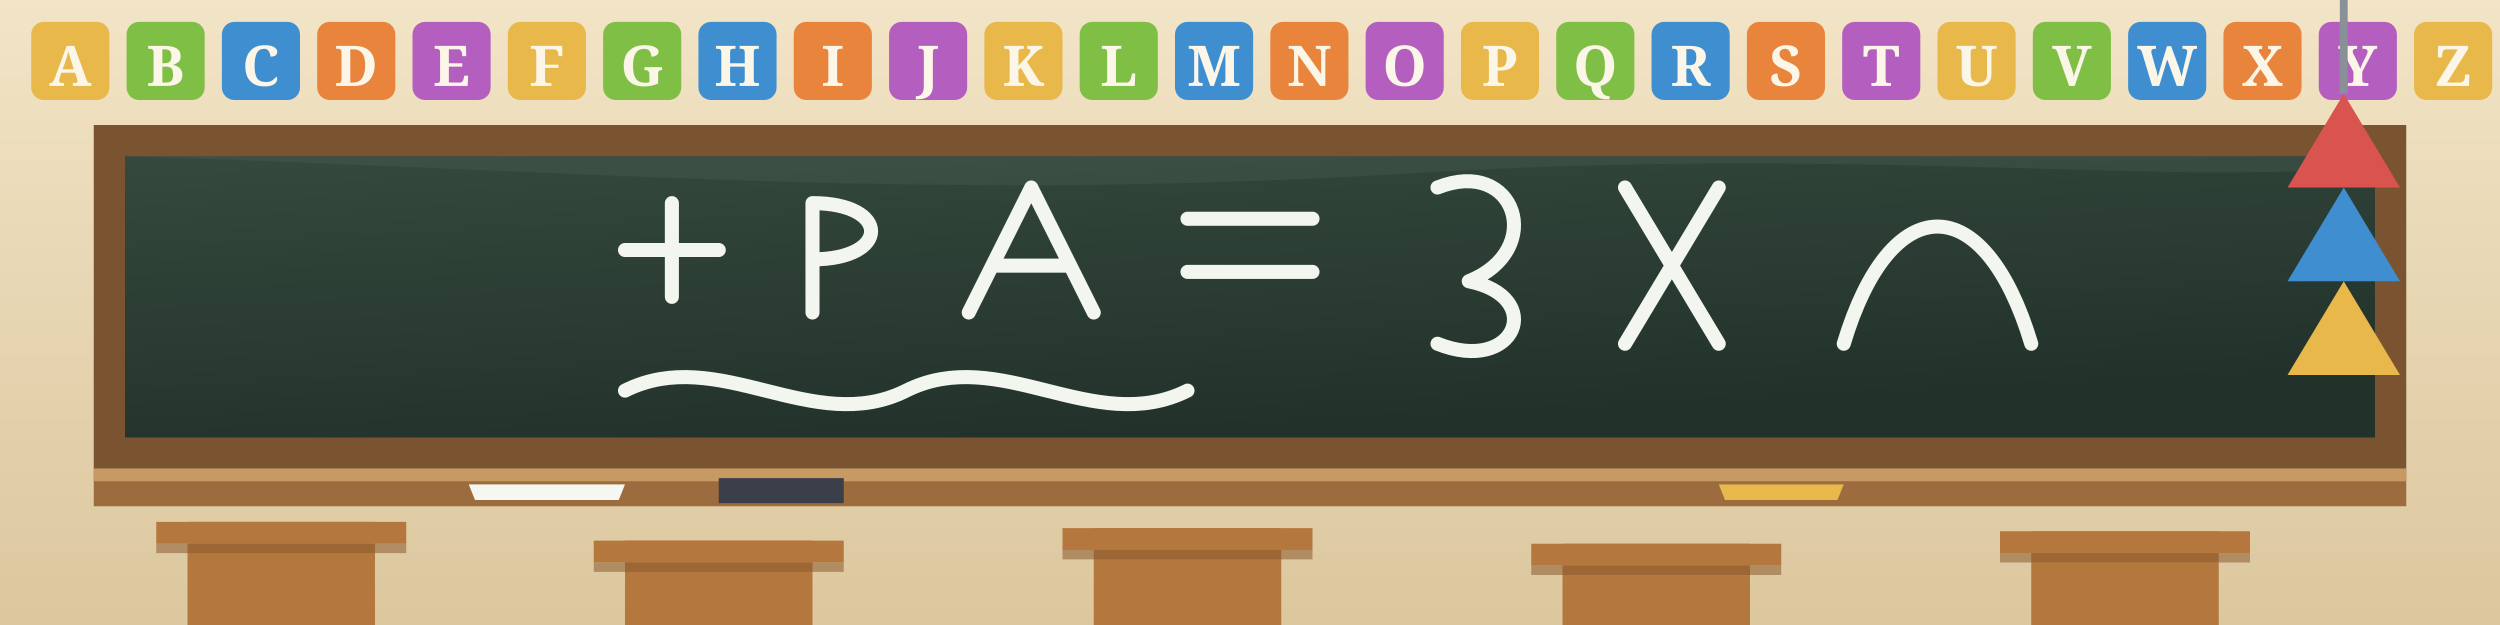
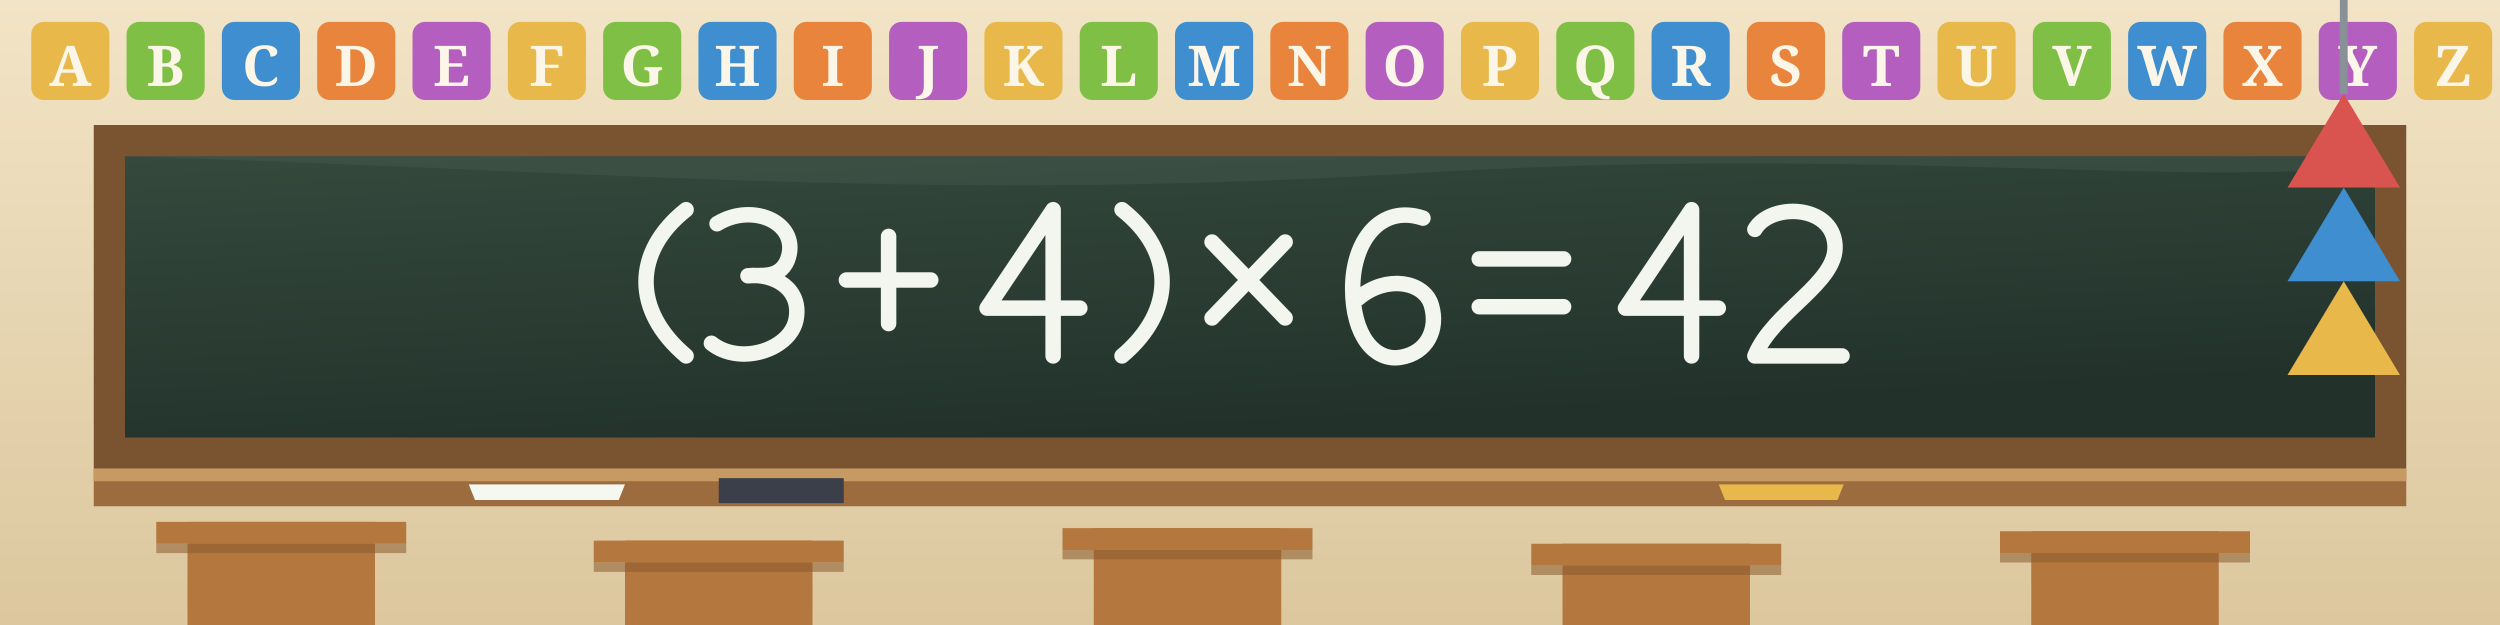
<svg xmlns="http://www.w3.org/2000/svg" viewBox="0 0 160 40" width="1600" height="400" role="presentation" preserveAspectRatio="xMidYMid slice">
  <defs>
    <linearGradient id="clWall" x1="0" y1="0" x2="0" y2="1">
      <stop offset="0%" stop-color="#F2E4C6" />
      <stop offset="100%" stop-color="#DCC79E" />
    </linearGradient>
    <linearGradient id="clSlate" x1="0" y1="0" x2=".4" y2="1">
      <stop offset="0%" stop-color="#35493D" />
      <stop offset="100%" stop-color="#22322B" />
    </linearGradient>
  </defs>
  <style>
-     .ch { fill: none; stroke: #F2F6EE; stroke-width: .9; stroke-linecap: round;
-           stroke-linejoin: round; animation: clWrite 8s ease-in-out infinite }
-     .l1 { animation-delay: -2s } .l2 { animation-delay: -4s } .l3 { animation-delay: -6s }
-     @keyframes clWrite { 0%, 100% { opacity: .15 } 45% { opacity: .95 } }
+     .ch { fill: none; stroke: #F2F6EE; stroke-width: 1.1; stroke-linecap: round;
+           stroke-linejoin: round; animation: clWrite 11s ease-in-out infinite }
+     @keyframes clWrite { 0%, 92%, 100% { opacity: .12 } 34%, 72% { opacity: .95 } }
    .mob { animation: clTurn 14s ease-in-out infinite alternate;
           transform-box: view-box; transform-origin: 150px 0px }
    @keyframes clTurn { from { transform: rotate(-6deg) } to { transform: rotate(6deg) } }
    @media (prefers-reduced-motion: reduce) { .ch, .mob { animation: none } .ch { opacity: .7 } }
  </style>
  <rect width="160" height="40" fill="url(#clWall)" />
  <g>
    <rect x="2.0" y="1.4" width="5" height="5" rx=".8" fill="#E8B84B" />
    <text x="4.5" y="5.5" font-size="3.6" font-family="Georgia, serif" font-weight="bold" text-anchor="middle" fill="#FBF6E8">A</text>
  </g>
  <g>
    <rect x="8.1" y="1.4" width="5" height="5" rx=".8" fill="#7FBF46" />
    <text x="10.6" y="5.5" font-size="3.6" font-family="Georgia, serif" font-weight="bold" text-anchor="middle" fill="#FBF6E8">B</text>
  </g>
  <g>
    <rect x="14.2" y="1.4" width="5" height="5" rx=".8" fill="#3E8ED0" />
    <text x="16.7" y="5.5" font-size="3.6" font-family="Georgia, serif" font-weight="bold" text-anchor="middle" fill="#FBF6E8">C</text>
  </g>
  <g>
    <rect x="20.3" y="1.4" width="5" height="5" rx=".8" fill="#E8843C" />
    <text x="22.8" y="5.5" font-size="3.6" font-family="Georgia, serif" font-weight="bold" text-anchor="middle" fill="#FBF6E8">D</text>
  </g>
  <g>
    <rect x="26.4" y="1.4" width="5" height="5" rx=".8" fill="#B45FC0" />
    <text x="28.9" y="5.5" font-size="3.6" font-family="Georgia, serif" font-weight="bold" text-anchor="middle" fill="#FBF6E8">E</text>
  </g>
  <g>
    <rect x="32.5" y="1.4" width="5" height="5" rx=".8" fill="#E8B84B" />
    <text x="35.0" y="5.5" font-size="3.6" font-family="Georgia, serif" font-weight="bold" text-anchor="middle" fill="#FBF6E8">F</text>
  </g>
  <g>
    <rect x="38.6" y="1.4" width="5" height="5" rx=".8" fill="#7FBF46" />
    <text x="41.1" y="5.5" font-size="3.6" font-family="Georgia, serif" font-weight="bold" text-anchor="middle" fill="#FBF6E8">G</text>
  </g>
  <g>
    <rect x="44.7" y="1.4" width="5" height="5" rx=".8" fill="#3E8ED0" />
    <text x="47.2" y="5.5" font-size="3.6" font-family="Georgia, serif" font-weight="bold" text-anchor="middle" fill="#FBF6E8">H</text>
  </g>
  <g>
    <rect x="50.8" y="1.4" width="5" height="5" rx=".8" fill="#E8843C" />
    <text x="53.3" y="5.5" font-size="3.6" font-family="Georgia, serif" font-weight="bold" text-anchor="middle" fill="#FBF6E8">I</text>
  </g>
  <g>
    <rect x="56.9" y="1.4" width="5" height="5" rx=".8" fill="#B45FC0" />
    <text x="59.4" y="5.5" font-size="3.6" font-family="Georgia, serif" font-weight="bold" text-anchor="middle" fill="#FBF6E8">J</text>
  </g>
  <g>
    <rect x="63.0" y="1.4" width="5" height="5" rx=".8" fill="#E8B84B" />
    <text x="65.5" y="5.5" font-size="3.6" font-family="Georgia, serif" font-weight="bold" text-anchor="middle" fill="#FBF6E8">K</text>
  </g>
  <g>
    <rect x="69.1" y="1.4" width="5" height="5" rx=".8" fill="#7FBF46" />
    <text x="71.6" y="5.5" font-size="3.6" font-family="Georgia, serif" font-weight="bold" text-anchor="middle" fill="#FBF6E8">L</text>
  </g>
  <g>
    <rect x="75.2" y="1.4" width="5" height="5" rx=".8" fill="#3E8ED0" />
    <text x="77.7" y="5.5" font-size="3.6" font-family="Georgia, serif" font-weight="bold" text-anchor="middle" fill="#FBF6E8">M</text>
  </g>
  <g>
    <rect x="81.3" y="1.4" width="5" height="5" rx=".8" fill="#E8843C" />
    <text x="83.8" y="5.5" font-size="3.6" font-family="Georgia, serif" font-weight="bold" text-anchor="middle" fill="#FBF6E8">N</text>
  </g>
  <g>
    <rect x="87.4" y="1.4" width="5" height="5" rx=".8" fill="#B45FC0" />
    <text x="89.9" y="5.5" font-size="3.6" font-family="Georgia, serif" font-weight="bold" text-anchor="middle" fill="#FBF6E8">O</text>
  </g>
  <g>
    <rect x="93.5" y="1.4" width="5" height="5" rx=".8" fill="#E8B84B" />
    <text x="96.0" y="5.5" font-size="3.6" font-family="Georgia, serif" font-weight="bold" text-anchor="middle" fill="#FBF6E8">P</text>
  </g>
  <g>
    <rect x="99.6" y="1.4" width="5" height="5" rx=".8" fill="#7FBF46" />
    <text x="102.1" y="5.5" font-size="3.6" font-family="Georgia, serif" font-weight="bold" text-anchor="middle" fill="#FBF6E8">Q</text>
  </g>
  <g>
    <rect x="105.7" y="1.4" width="5" height="5" rx=".8" fill="#3E8ED0" />
    <text x="108.2" y="5.5" font-size="3.6" font-family="Georgia, serif" font-weight="bold" text-anchor="middle" fill="#FBF6E8">R</text>
  </g>
  <g>
    <rect x="111.8" y="1.4" width="5" height="5" rx=".8" fill="#E8843C" />
    <text x="114.3" y="5.5" font-size="3.6" font-family="Georgia, serif" font-weight="bold" text-anchor="middle" fill="#FBF6E8">S</text>
  </g>
  <g>
    <rect x="117.9" y="1.4" width="5" height="5" rx=".8" fill="#B45FC0" />
    <text x="120.4" y="5.5" font-size="3.6" font-family="Georgia, serif" font-weight="bold" text-anchor="middle" fill="#FBF6E8">T</text>
  </g>
  <g>
    <rect x="124.0" y="1.4" width="5" height="5" rx=".8" fill="#E8B84B" />
    <text x="126.5" y="5.5" font-size="3.6" font-family="Georgia, serif" font-weight="bold" text-anchor="middle" fill="#FBF6E8">U</text>
  </g>
  <g>
    <rect x="130.1" y="1.4" width="5" height="5" rx=".8" fill="#7FBF46" />
    <text x="132.6" y="5.5" font-size="3.6" font-family="Georgia, serif" font-weight="bold" text-anchor="middle" fill="#FBF6E8">V</text>
  </g>
  <g>
    <rect x="136.2" y="1.4" width="5" height="5" rx=".8" fill="#3E8ED0" />
    <text x="138.7" y="5.5" font-size="3.6" font-family="Georgia, serif" font-weight="bold" text-anchor="middle" fill="#FBF6E8">W</text>
  </g>
  <g>
    <rect x="142.3" y="1.4" width="5" height="5" rx=".8" fill="#E8843C" />
    <text x="144.8" y="5.5" font-size="3.6" font-family="Georgia, serif" font-weight="bold" text-anchor="middle" fill="#FBF6E8">X</text>
  </g>
  <g>
    <rect x="148.4" y="1.4" width="5" height="5" rx=".8" fill="#B45FC0" />
    <text x="150.9" y="5.5" font-size="3.6" font-family="Georgia, serif" font-weight="bold" text-anchor="middle" fill="#FBF6E8">Y</text>
  </g>
  <g>
    <rect x="154.5" y="1.4" width="5" height="5" rx=".8" fill="#E8B84B" />
    <text x="157.0" y="5.5" font-size="3.6" font-family="Georgia, serif" font-weight="bold" text-anchor="middle" fill="#FBF6E8">Z</text>
  </g>
  <path d="M6 8 L154 8 L154 30 L6 30 Z" fill="#7A5330" />
  <path d="M8 10 L152 10 L152 28 L8 28 Z" fill="url(#clSlate)" />
  <path d="M8 10 C40 11 60 13 92 11 C120 9.4 140 12 152 10.6 L152 10 L8 10 Z" fill="#4A5E52" opacity=".35" />
-   <g class="ch l0">
-     <path d="M40 16 L46 16 M43 13 L43 19" />
+   <g class="ch" style="animation-delay:0.00s" transform="translate(39.95 22.6) scale(0.9)">
+     <path d="M4.4 -10.2 C0.6 -7.2 0.6 -3 4.4 0.2" />
  </g>
-   <g class="ch l1">
-     <path d="M52 13 L52 20 M52 13 C57 13 57 16.6 52 16.6" />
+   <g class="ch" style="animation-delay:0.42s" transform="translate(45.53 22.6) scale(0.9)">
+     <path d="M0.4 -9.2 C3 -10.8 6.4 -9.2 5.4 -6.6 C4.8 -5.2 3.4 -5.6 2.6 -5.5 C4.4 -5.7 6.5 -4.6 6 -2.3 C5.5 -0.2 2 0.9 0 -0.7" />
  </g>
-   <g class="ch l2">
-     <path d="M62 20 L66 12 L70 20 M63.6 17 L68.4 17" />
+   <g class="ch" style="animation-delay:0.84s" transform="translate(53.63 22.6) scale(0.9)">
+     <path d="M0.6 -5.2 L6.6 -5.2 M3.6 -8.3 L3.6 -2.1" />
  </g>
-   <g class="ch l3">
-     <path d="M76 14 L84 14 M76 17.4 L84 17.4" />
+   <g class="ch" style="animation-delay:1.26s" transform="translate(62.99 22.6) scale(0.9)">
+     <path d="M4.9 0.2 L4.9 -10.2 L0.2 -3.2 L6.8 -3.2" />
  </g>
-   <g class="ch l0">
-     <path d="M92 12 C97 10 99 16 94 18 C99 19 97 24 92 22" />
+   <g class="ch" style="animation-delay:1.68s" transform="translate(71.09 22.6) scale(0.9)">
+     <path d="M0.8 -10.2 C4.6 -7.2 4.6 -3 0.8 0.2" />
  </g>
-   <g class="ch l1">
-     <path d="M104 12 L110 22 M110 12 L104 22" />
+   <g class="ch" style="animation-delay:2.10s" transform="translate(76.67 22.6) scale(0.9)">
+     <path d="M1 -7.9 L6.2 -2.5 M6.2 -7.9 L1 -2.5" />
  </g>
-   <g class="ch l2">
-     <path d="M118 22 C121 12 127 12 130 22" />
+   <g class="ch" style="animation-delay:2.52s" transform="translate(86.03 22.6) scale(0.9)">
+     <path d="M5.6 -9.6 C2.6 -10.6 0.6 -8 0.6 -4.6 C0.6 -1.2 2.2 0.6 4 0.3 C5.9 0 6.7 -1.7 6.2 -3.4 C5.7 -5.1 3 -5.6 1 -3.9" />
  </g>
-   <g class="ch l3">
-     <path d="M40 25 C46 22 52 28 58 25 C64 22 70 28 76 25" />
+   <g class="ch" style="animation-delay:2.94s" transform="translate(94.13 22.6) scale(0.9)">
+     <path d="M0.6 -6.7 L6.6 -6.7 M0.6 -3.3 L6.6 -3.3" />
+   </g>
+   <g class="ch" style="animation-delay:3.36s" transform="translate(103.85 22.6) scale(0.9)">
+     <path d="M4.9 0.2 L4.9 -10.2 L0.2 -3.2 L6.8 -3.2" />
+   </g>
+   <g class="ch" style="animation-delay:3.78s" transform="translate(111.95 22.6) scale(0.9)">
+     <path d="M0.4 -8.8 C1.5 -10.7 5.9 -10.6 6.1 -7.7 C6.3 -5 1.7 -3 0.4 0.2 L6.6 0.2" />
  </g>
  <path d="M6 30 L154 30 L154 32.4 L6 32.4 Z" fill="#9C6B3E" />
  <path d="M6 30 L154 30 L154 30.8 L6 30.8 Z" fill="#C79A64" />
  <g>
    <path d="M30 31 L40 31 L39.6 32 L30.4 32 Z" fill="#F4F8F0" />
    <path d="M46 30.6 L54 30.6 L54 32.2 L46 32.2 Z" fill="#3A3F4A" />
    <path d="M110 31 L118 31 L117.6 32 L110.4 32 Z" fill="#E8B84B" />
  </g>
  <g class="mob">
    <path d="M150 0 L150 6" stroke="#8A9098" stroke-width=".5" />
    <path d="M150 6 L146.4 12 L153.6 12 Z" fill="#D9534F" />
    <path d="M150 12 L146.4 18 L153.6 18 Z" fill="#3E8ED0" />
    <path d="M150 18 L146.4 24 L153.6 24 Z" fill="#E8B84B" />
  </g>
  <g fill="#B4783E">
    <path d="M12 40 L12 33.4 L24 33.4 L24 40 Z" />
    <path d="M10 33.4 L26 33.4 L26 34.8 L10 34.8 Z" />
    <path d="M40 40 L40 34.6 L52 34.6 L52 40 Z" />
    <path d="M38 34.6 L54 34.6 L54 36 L38 36 Z" />
    <path d="M70 40 L70 33.8 L82 33.8 L82 40 Z" />
    <path d="M68 33.8 L84 33.8 L84 35.2 L68 35.2 Z" />
    <path d="M100 40 L100 34.8 L112 34.8 L112 40 Z" />
    <path d="M98 34.8 L114 34.8 L114 36.2 L98 36.2 Z" />
    <path d="M130 40 L130 34 L142 34 L142 40 Z" />
    <path d="M128 34 L144 34 L144 35.4 L128 35.4 Z" />
  </g>
  <g fill="#8A5A2E" opacity=".55">
    <path d="M10 34.8 L26 34.8 L26 35.4 L10 35.4 Z" />
    <path d="M38 36 L54 36 L54 36.6 L38 36.6 Z" />
    <path d="M68 35.2 L84 35.2 L84 35.8 L68 35.8 Z" />
    <path d="M98 36.2 L114 36.2 L114 36.8 L98 36.8 Z" />
    <path d="M128 35.4 L144 35.4 L144 36 L128 36 Z" />
  </g>
</svg>
